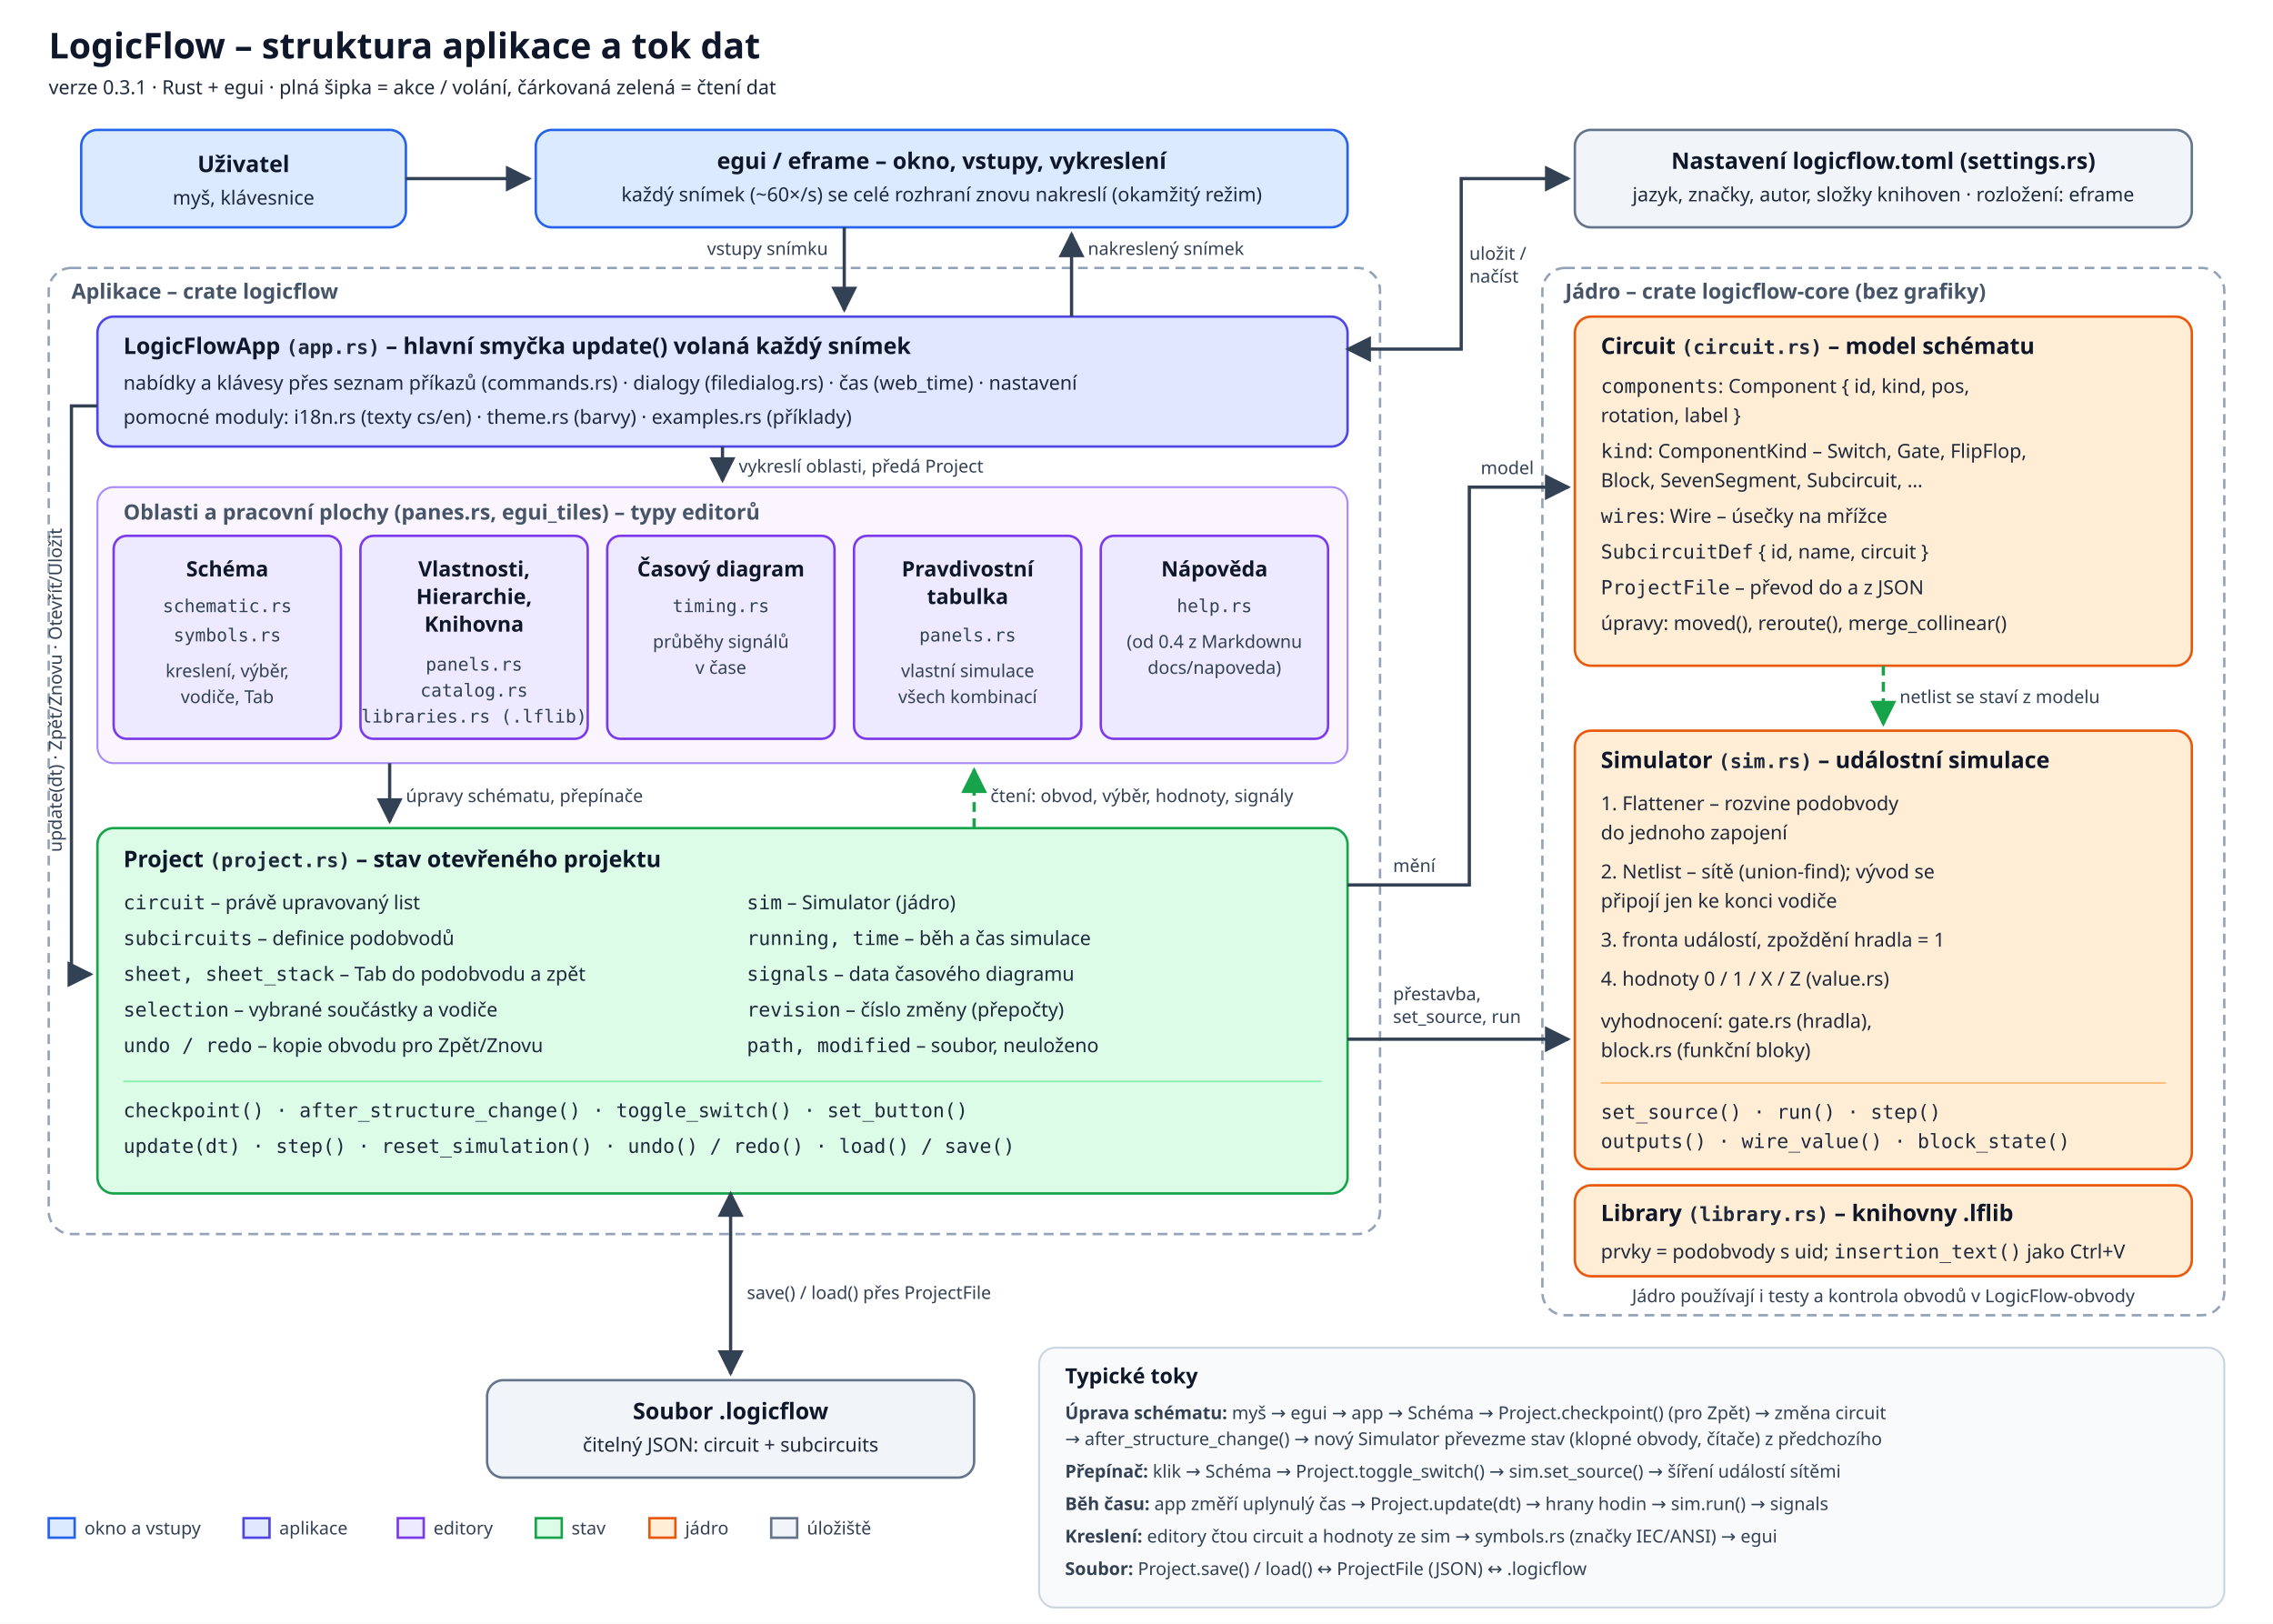
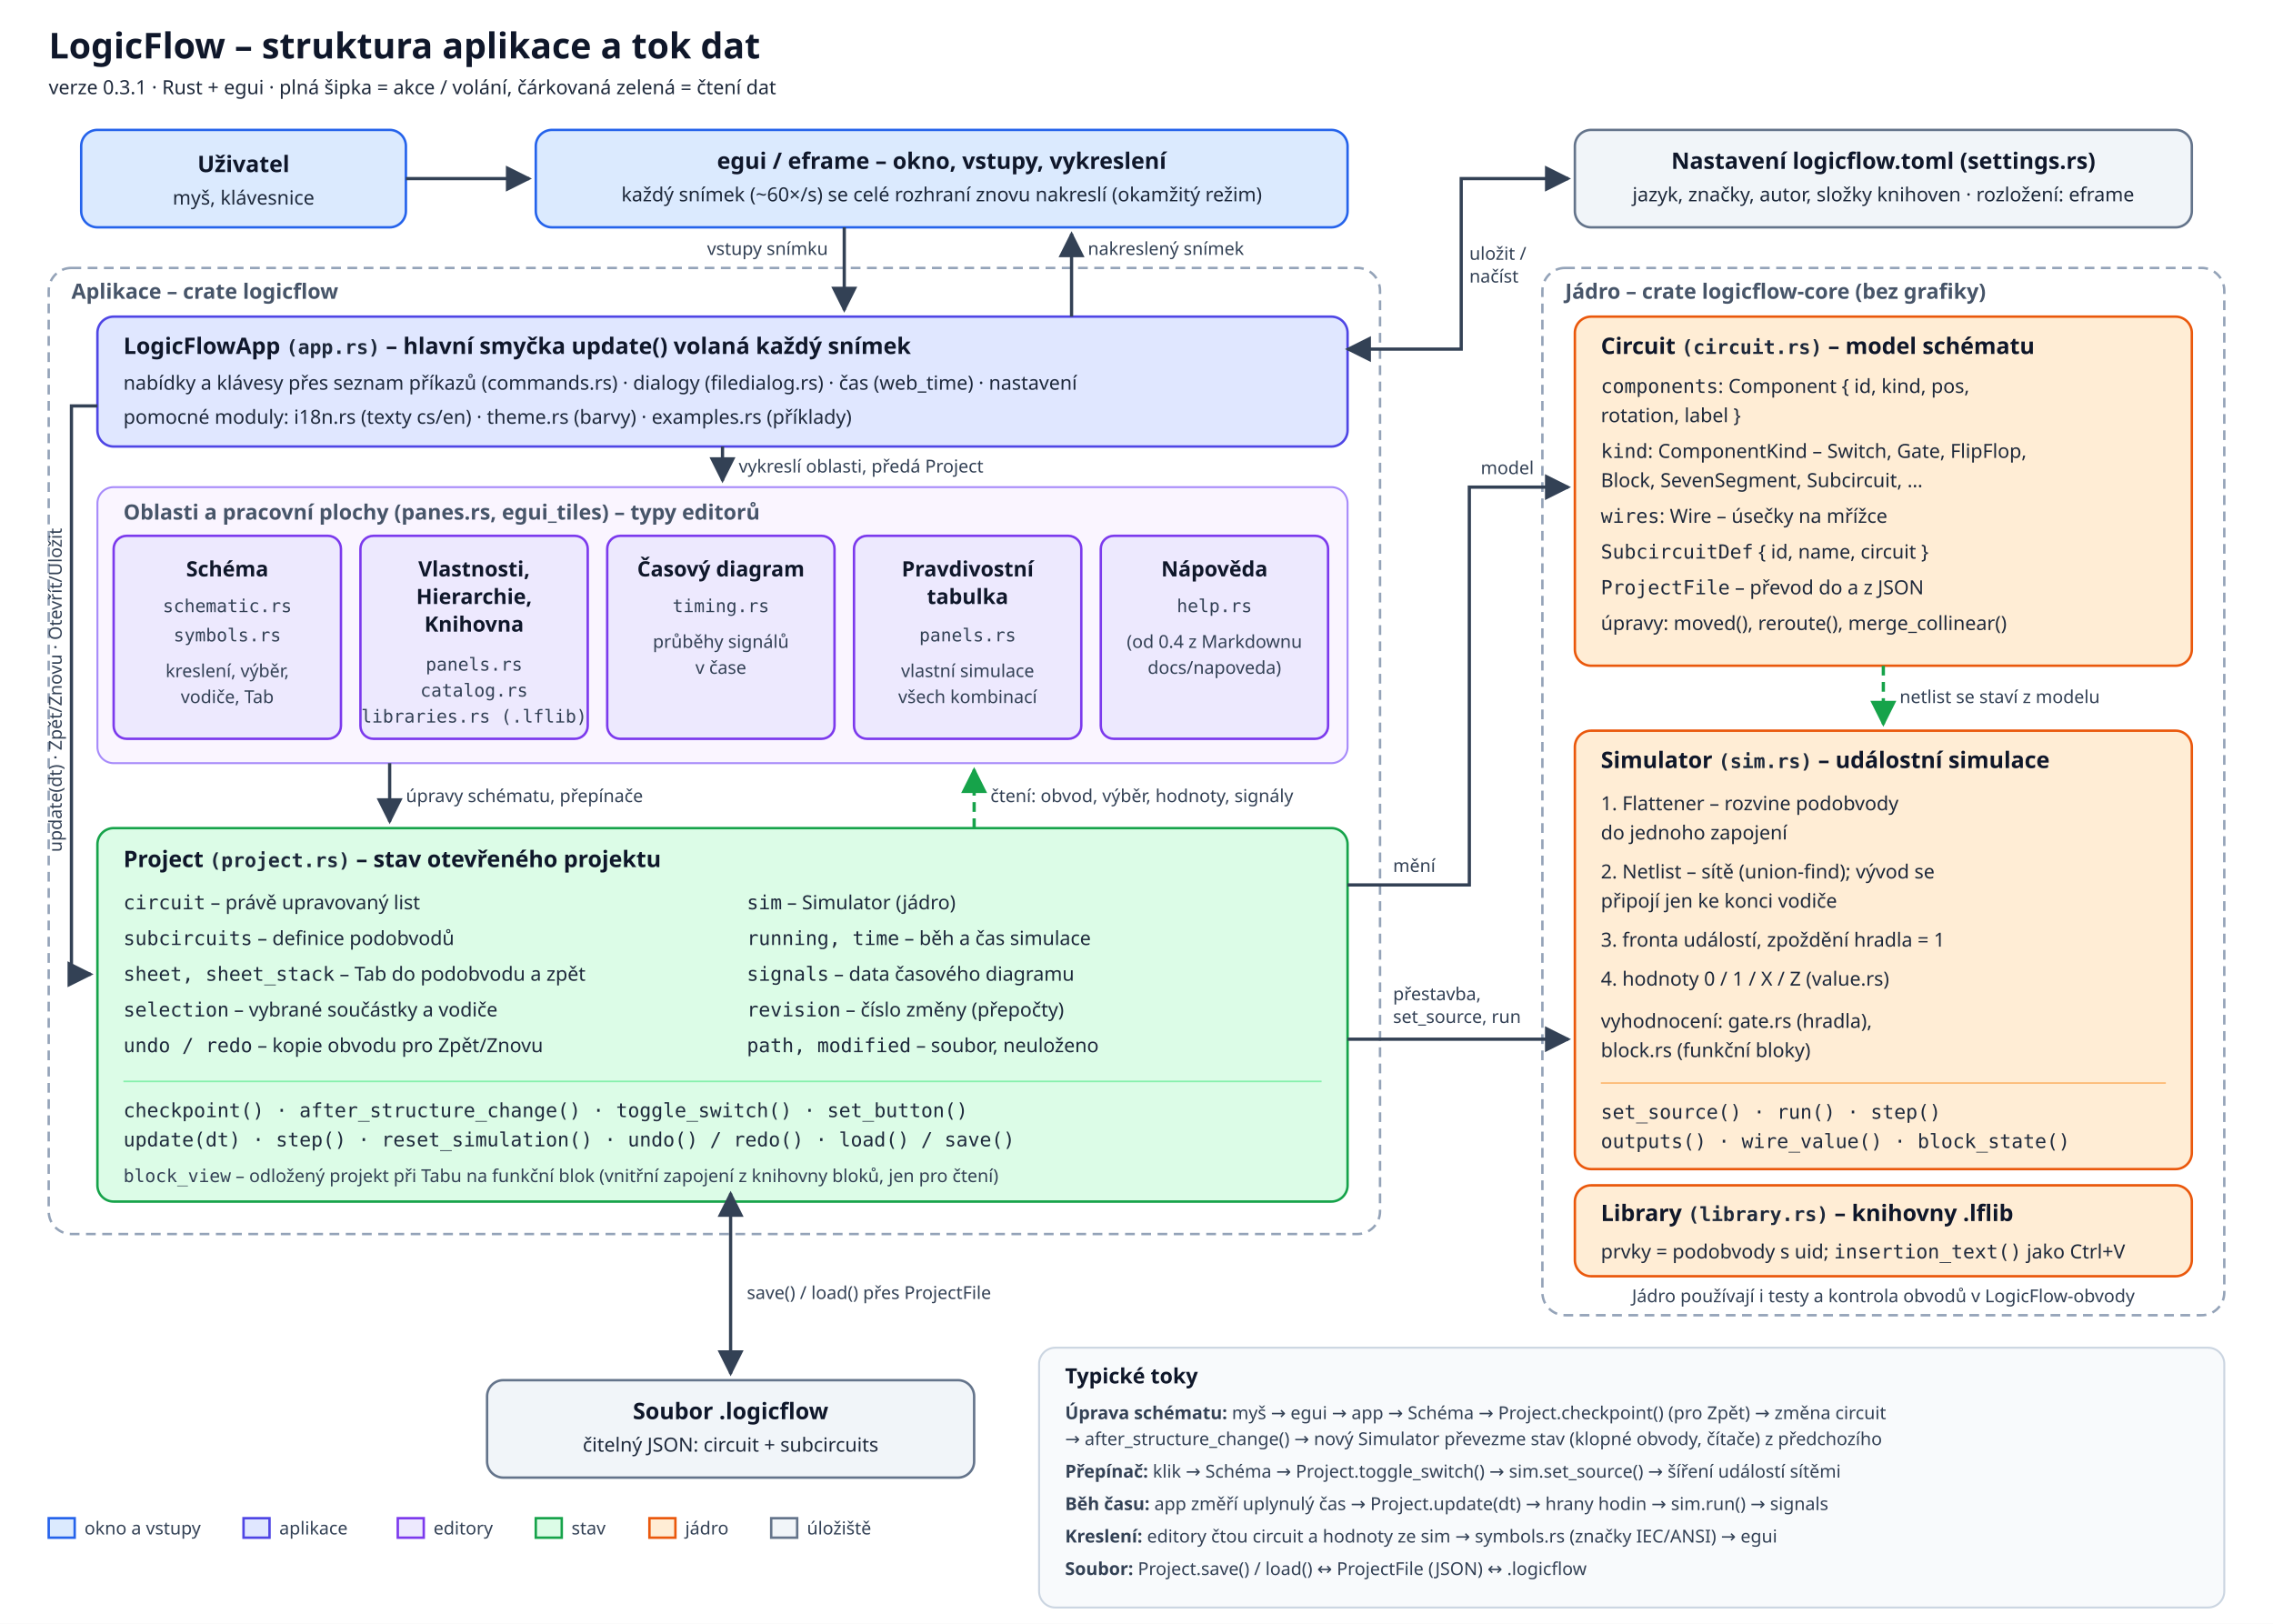
<svg xmlns="http://www.w3.org/2000/svg" viewBox="0 0 1400 1000" width="1400" height="1000" font-family="Segoe UI, Noto Sans, DejaVu Sans, Arial, sans-serif">
  <defs>
    <marker id="a" viewBox="0 0 10 10" refX="9" refY="5" markerWidth="8" markerHeight="8" orient="auto-start-reverse">
      <path d="M0,0 L10,5 L0,10 z" fill="#334155" />
    </marker>
    <marker id="r" viewBox="0 0 10 10" refX="9" refY="5" markerWidth="8" markerHeight="8" orient="auto-start-reverse">
      <path d="M0,0 L10,5 L0,10 z" fill="#16a34a" />
    </marker>
    <style>
      .t { font-size: 13px; fill: #0f172a; }
      .s { font-size: 12px; fill: #1e293b; }
      .x { font-size: 11px; fill: #334155; }
      .h { font-size: 14px; font-weight: 700; fill: #0f172a; }
      .g { font-size: 13px; font-weight: 700; fill: #475569; }
      .m { font-family: Consolas, DejaVu Sans Mono, monospace; }
      .ui { fill: #dbeafe; stroke: #2563eb; stroke-width: 1.5; }
      .app { fill: #e0e7ff; stroke: #4f46e5; stroke-width: 1.5; }
      .ed { fill: #ede9fe; stroke: #7c3aed; stroke-width: 1.5; }
      .pr { fill: #dcfce7; stroke: #16a34a; stroke-width: 1.5; }
      .co { fill: #ffedd5; stroke: #ea580c; stroke-width: 1.5; }
      .fi { fill: #f1f5f9; stroke: #64748b; stroke-width: 1.5; }
      .grp { fill: none; stroke: #94a3b8; stroke-width: 1.5; stroke-dasharray: 6 4; }
      .act { fill: none; stroke: #334155; stroke-width: 2; marker-end: url(#a); }
      .act2 { fill: none; stroke: #334155; stroke-width: 2; marker-end: url(#a); marker-start: url(#a); }
      .rd { fill: none; stroke: #16a34a; stroke-width: 2; stroke-dasharray: 6 4; marker-end: url(#r); }
    </style>
  </defs>
  <rect width="1400" height="1000" fill="#ffffff" />
  <text x="30" y="36" font-size="22" font-weight="700" fill="#0f172a">LogicFlow – struktura aplikace a tok dat</text>
  <text x="30" y="58" class="s">verze 0.3.1 · Rust + egui · plná šipka = akce / volání, čárkovaná zelená = čtení dat</text>
  <rect x="50" y="80" width="200" height="60" rx="10" class="ui" />
  <text x="150" y="106" class="h" text-anchor="middle">Uživatel</text>
  <text x="150" y="126" class="s" text-anchor="middle">myš, klávesnice</text>
  <rect x="330" y="80" width="500" height="60" rx="10" class="ui" />
  <text x="580" y="104" class="h" text-anchor="middle">egui / eframe – okno, vstupy, vykreslení</text>
  <text x="580" y="124" class="s" text-anchor="middle">každý snímek (~60×/s) se celé rozhraní znovu nakreslí (okamžitý režim)</text>
  <rect x="970" y="80" width="380" height="60" rx="10" class="fi" />
  <text x="1160" y="104" class="h" text-anchor="middle">Nastavení logicflow.toml (settings.rs)</text>
  <text x="1160" y="124" class="s" text-anchor="middle">jazyk, značky, autor, složky knihoven · rozložení: eframe</text>
  <rect x="30" y="165" width="820" height="595" rx="14" class="grp" />
  <text x="44" y="184" class="g">Aplikace – crate logicflow</text>
  <rect x="60" y="195" width="770" height="80" rx="10" class="app" />
  <text x="76" y="218" class="h">LogicFlowApp <tspan class="s m">(app.rs)</tspan> – hlavní smyčka update() volaná každý snímek</text>
  <text x="76" y="240" class="s">nabídky a klávesy přes seznam příkazů (commands.rs) · dialogy (filedialog.rs) · čas (web_time) · nastavení</text>
  <text x="76" y="261" class="s">pomocné moduly: i18n.rs (texty cs/en) · theme.rs (barvy) · examples.rs (příklady)</text>
  <rect x="60" y="300" width="770" height="170" rx="10" fill="#faf5ff" stroke="#a78bfa" stroke-width="1.2" />
  <text x="76" y="320" class="g">Oblasti a pracovní plochy (panes.rs, egui_tiles) – typy editorů</text>
  <rect x="70" y="330" width="140" height="125" rx="8" class="ed" />
  <text x="140" y="355" class="t" text-anchor="middle" font-weight="700">Schéma</text>
  <text x="140" y="377" class="x m" text-anchor="middle">schematic.rs</text>
  <text x="140" y="395" class="x m" text-anchor="middle">symbols.rs</text>
  <text x="140" y="417" class="x" text-anchor="middle">kreslení, výběr,</text>
  <text x="140" y="433" class="x" text-anchor="middle">vodiče, Tab</text>
  <rect x="222" y="330" width="140" height="125" rx="8" class="ed" />
  <text x="292" y="355" class="t" text-anchor="middle" font-weight="700">Vlastnosti,</text>
  <text x="292" y="372" class="t" text-anchor="middle" font-weight="700">Hierarchie,</text>
  <text x="292" y="389" class="t" text-anchor="middle" font-weight="700">Knihovna</text>
  <text x="292" y="413" class="x m" text-anchor="middle">panels.rs</text>
  <text x="292" y="429" class="x m" text-anchor="middle">catalog.rs</text>
  <text x="292" y="445" class="x m" text-anchor="middle">libraries.rs (.lflib)</text>
  <rect x="374" y="330" width="140" height="125" rx="8" class="ed" />
  <text x="444" y="355" class="t" text-anchor="middle" font-weight="700">Časový diagram</text>
  <text x="444" y="377" class="x m" text-anchor="middle">timing.rs</text>
  <text x="444" y="399" class="x" text-anchor="middle">průběhy signálů</text>
  <text x="444" y="415" class="x" text-anchor="middle">v čase</text>
  <rect x="526" y="330" width="140" height="125" rx="8" class="ed" />
  <text x="596" y="355" class="t" text-anchor="middle" font-weight="700">Pravdivostní</text>
  <text x="596" y="372" class="t" text-anchor="middle" font-weight="700">tabulka</text>
  <text x="596" y="395" class="x m" text-anchor="middle">panels.rs</text>
  <text x="596" y="417" class="x" text-anchor="middle">vlastní simulace</text>
  <text x="596" y="433" class="x" text-anchor="middle">všech kombinací</text>
  <rect x="678" y="330" width="140" height="125" rx="8" class="ed" />
  <text x="748" y="355" class="t" text-anchor="middle" font-weight="700">Nápověda</text>
  <text x="748" y="377" class="x m" text-anchor="middle">help.rs</text>
  <text x="748" y="399" class="x" text-anchor="middle">(od 0.4 z Markdownu</text>
  <text x="748" y="415" class="x" text-anchor="middle">docs/napoveda)</text>
-   <rect x="60" y="510" width="770" height="225" rx="10" class="pr" />
+   <rect x="60" y="510" width="770" height="230" rx="10" class="pr" />
  <text x="76" y="534" class="h">Project <tspan class="s m">(project.rs)</tspan> – stav otevřeného projektu</text>
  <g class="s">
    <text x="76" y="560">
      <tspan class="m">circuit</tspan> – právě upravovaný list</text>
    <text x="76" y="582">
      <tspan class="m">subcircuits</tspan> – definice podobvodů</text>
    <text x="76" y="604">
      <tspan class="m">sheet, sheet_stack</tspan> – Tab do podobvodu a zpět</text>
    <text x="76" y="626">
      <tspan class="m">selection</tspan> – vybrané součástky a vodiče</text>
    <text x="76" y="648">
      <tspan class="m">undo / redo</tspan> – kopie obvodu pro Zpět/Znovu</text>
    <text x="460" y="560">
      <tspan class="m">sim</tspan> – Simulator (jádro)</text>
    <text x="460" y="582">
      <tspan class="m">running, time</tspan> – běh a čas simulace</text>
    <text x="460" y="604">
      <tspan class="m">signals</tspan> – data časového diagramu</text>
    <text x="460" y="626">
      <tspan class="m">revision</tspan> – číslo změny (přepočty)</text>
    <text x="460" y="648">
      <tspan class="m">path, modified</tspan> – soubor, neuloženo</text>
  </g>
+   <text x="76" y="728" class="x">
+     <tspan class="m">block_view</tspan> – odložený projekt při Tabu na funkční blok (vnitřní zapojení z knihovny bloků, jen pro čtení)</text>
  <line x1="76" y1="666" x2="814" y2="666" stroke="#86efac" stroke-width="1" />
  <text x="76" y="688" class="s m">checkpoint() · after_structure_change() · toggle_switch() · set_button()</text>
-   <text x="76" y="710" class="s m">update(dt) · step() · reset_simulation() · undo() / redo() · load() / save()</text>
+   <text x="76" y="706" class="s m">update(dt) · step() · reset_simulation() · undo() / redo() · load() / save()</text>
  <rect x="950" y="165" width="420" height="645" rx="14" class="grp" />
  <text x="964" y="184" class="g">Jádro – crate logicflow-core (bez grafiky)</text>
  <rect x="970" y="195" width="380" height="215" rx="10" class="co" />
  <text x="986" y="218" class="h">Circuit <tspan class="s m">(circuit.rs)</tspan> – model schématu</text>
  <g class="s">
    <text x="986" y="242">
      <tspan class="m">components</tspan>: Component { id, kind, pos,</text>
    <text x="986" y="260">   rotation, label }</text>
    <text x="986" y="282">
      <tspan class="m">kind</tspan>: ComponentKind – Switch, Gate, FlipFlop,</text>
    <text x="986" y="300">   Block, SevenSegment, Subcircuit, …</text>
    <text x="986" y="322">
      <tspan class="m">wires</tspan>: Wire – úsečky na mřížce</text>
    <text x="986" y="344">
      <tspan class="m">SubcircuitDef</tspan> { id, name, circuit }</text>
    <text x="986" y="366">
      <tspan class="m">ProjectFile</tspan> – převod do a z JSON</text>
    <text x="986" y="388">úpravy: moved(), reroute(), merge_collinear()</text>
  </g>
  <rect x="970" y="450" width="380" height="270" rx="10" class="co" />
  <text x="986" y="473" class="h">Simulator <tspan class="s m">(sim.rs)</tspan> – událostní simulace</text>
  <g class="s">
    <text x="986" y="499">1. Flattener – rozvine podobvody</text>
    <text x="986" y="517">   do jednoho zapojení</text>
    <text x="986" y="541">2. Netlist – sítě (union-find); vývod se</text>
    <text x="986" y="559">   připojí jen ke konci vodiče</text>
    <text x="986" y="583">3. fronta událostí, zpoždění hradla = 1</text>
    <text x="986" y="607">4. hodnoty 0 / 1 / X / Z (value.rs)</text>
    <text x="986" y="633">vyhodnocení: gate.rs (hradla),</text>
    <text x="986" y="651">   block.rs (funkční bloky)</text>
  </g>
  <line x1="986" y1="667" x2="1334" y2="667" stroke="#fdba74" stroke-width="1" />
  <text x="986" y="689" class="s m">set_source() · run() · step()</text>
  <text x="986" y="707" class="s m">outputs() · wire_value() · block_state()</text>
  <rect x="970" y="730" width="380" height="56" rx="10" class="co" />
  <text x="986" y="752" class="h">Library <tspan class="s m">(library.rs)</tspan> – knihovny .lflib</text>
  <text x="986" y="775" class="s">prvky = podobvody s uid; <tspan class="m">insertion_text()</tspan> jako Ctrl+V</text>
  <text x="1160" y="802" class="x" text-anchor="middle">Jádro používají i testy a kontrola obvodů v LogicFlow-obvody</text>
  <rect x="300" y="850" width="300" height="60" rx="10" class="fi" />
  <text x="450" y="874" class="h" text-anchor="middle">Soubor .logicflow</text>
  <text x="450" y="894" class="s" text-anchor="middle">čitelný JSON: circuit + subcircuits</text>
  <path d="M250,110 L326,110" class="act" />
  <path d="M520,140 L520,191" class="act" />
  <text x="510" y="157" class="x" text-anchor="end">vstupy snímku</text>
  <path d="M660,195 L660,144" class="act" />
  <text x="670" y="157" class="x">nakreslený snímek</text>
  <path d="M830,215 L900,215 L900,110 L966,110" class="act2" />
  <text x="905" y="160" class="x">uložit /</text>
  <text x="905" y="174" class="x">načíst</text>
  <path d="M445,275 L445,296" class="act" />
  <text x="455" y="291" class="x">vykreslí oblasti, předá Project</text>
  <path d="M240,470 L240,506" class="act" />
  <text x="250" y="494" class="x">úpravy schématu, přepínače</text>
  <path d="M600,510 L600,474" class="rd" />
  <text x="610" y="494" class="x" fill="#15803d">čtení: obvod, výběr, hodnoty, signály</text>
  <path d="M60,250 L44,250 L44,600 L56,600" class="act" />
  <text x="38" y="425" class="x" text-anchor="middle" transform="rotate(-90 38 425)">update(dt) · Zpět/Znovu · Otevřít/Uložit</text>
  <path d="M830,545 L905,545 L905,300 L966,300" class="act" />
  <text x="858" y="537" class="x">mění</text>
  <text x="912" y="292" class="x">model</text>
  <path d="M830,640 L966,640" class="act" />
  <text x="858" y="616" class="x">přestavba,</text>
  <text x="858" y="630" class="x">set_source, run</text>
  <path d="M1160,410 L1160,446" class="rd" />
  <text x="1170" y="433" class="x" fill="#15803d">netlist se staví z modelu</text>
  <path d="M450,735 L450,846" class="act2" />
  <text x="460" y="800" class="x">save() / load() přes ProjectFile</text>
  <rect x="640" y="830" width="730" height="160" rx="10" fill="#f8fafc" stroke="#cbd5e1" stroke-width="1.2" />
  <text x="656" y="852" class="t" font-weight="700">Typické toky</text>
  <g class="x">
    <text x="656" y="874">
      <tspan font-weight="700">Úprava schématu:</tspan> myš → egui → app → Schéma → Project.checkpoint() (pro Zpět) → změna circuit</text>
    <text x="656" y="890">   → after_structure_change() → nový Simulator převezme stav (klopné obvody, čítače) z předchozího</text>
    <text x="656" y="910">
      <tspan font-weight="700">Přepínač:</tspan> klik → Schéma → Project.toggle_switch() → sim.set_source() → šíření událostí sítěmi</text>
    <text x="656" y="930">
      <tspan font-weight="700">Běh času:</tspan> app změří uplynulý čas → Project.update(dt) → hrany hodin → sim.run() → signals</text>
    <text x="656" y="950">
      <tspan font-weight="700">Kreslení:</tspan> editory čtou circuit a hodnoty ze sim → symbols.rs (značky IEC/ANSI) → egui</text>
    <text x="656" y="970">
      <tspan font-weight="700">Soubor:</tspan> Project.save() / load() ↔ ProjectFile (JSON) ↔ .logicflow</text>
  </g>
  <g class="x">
    <rect x="30" y="935" width="16" height="12" class="ui" />
    <text x="52" y="945">okno a vstupy</text>
    <rect x="150" y="935" width="16" height="12" class="app" />
    <text x="172" y="945">aplikace</text>
    <rect x="245" y="935" width="16" height="12" class="ed" />
    <text x="267" y="945">editory</text>
    <rect x="330" y="935" width="16" height="12" class="pr" />
    <text x="352" y="945">stav</text>
    <rect x="400" y="935" width="16" height="12" class="co" />
    <text x="422" y="945">jádro</text>
    <rect x="475" y="935" width="16" height="12" class="fi" />
    <text x="497" y="945">úložiště</text>
  </g>
</svg>
